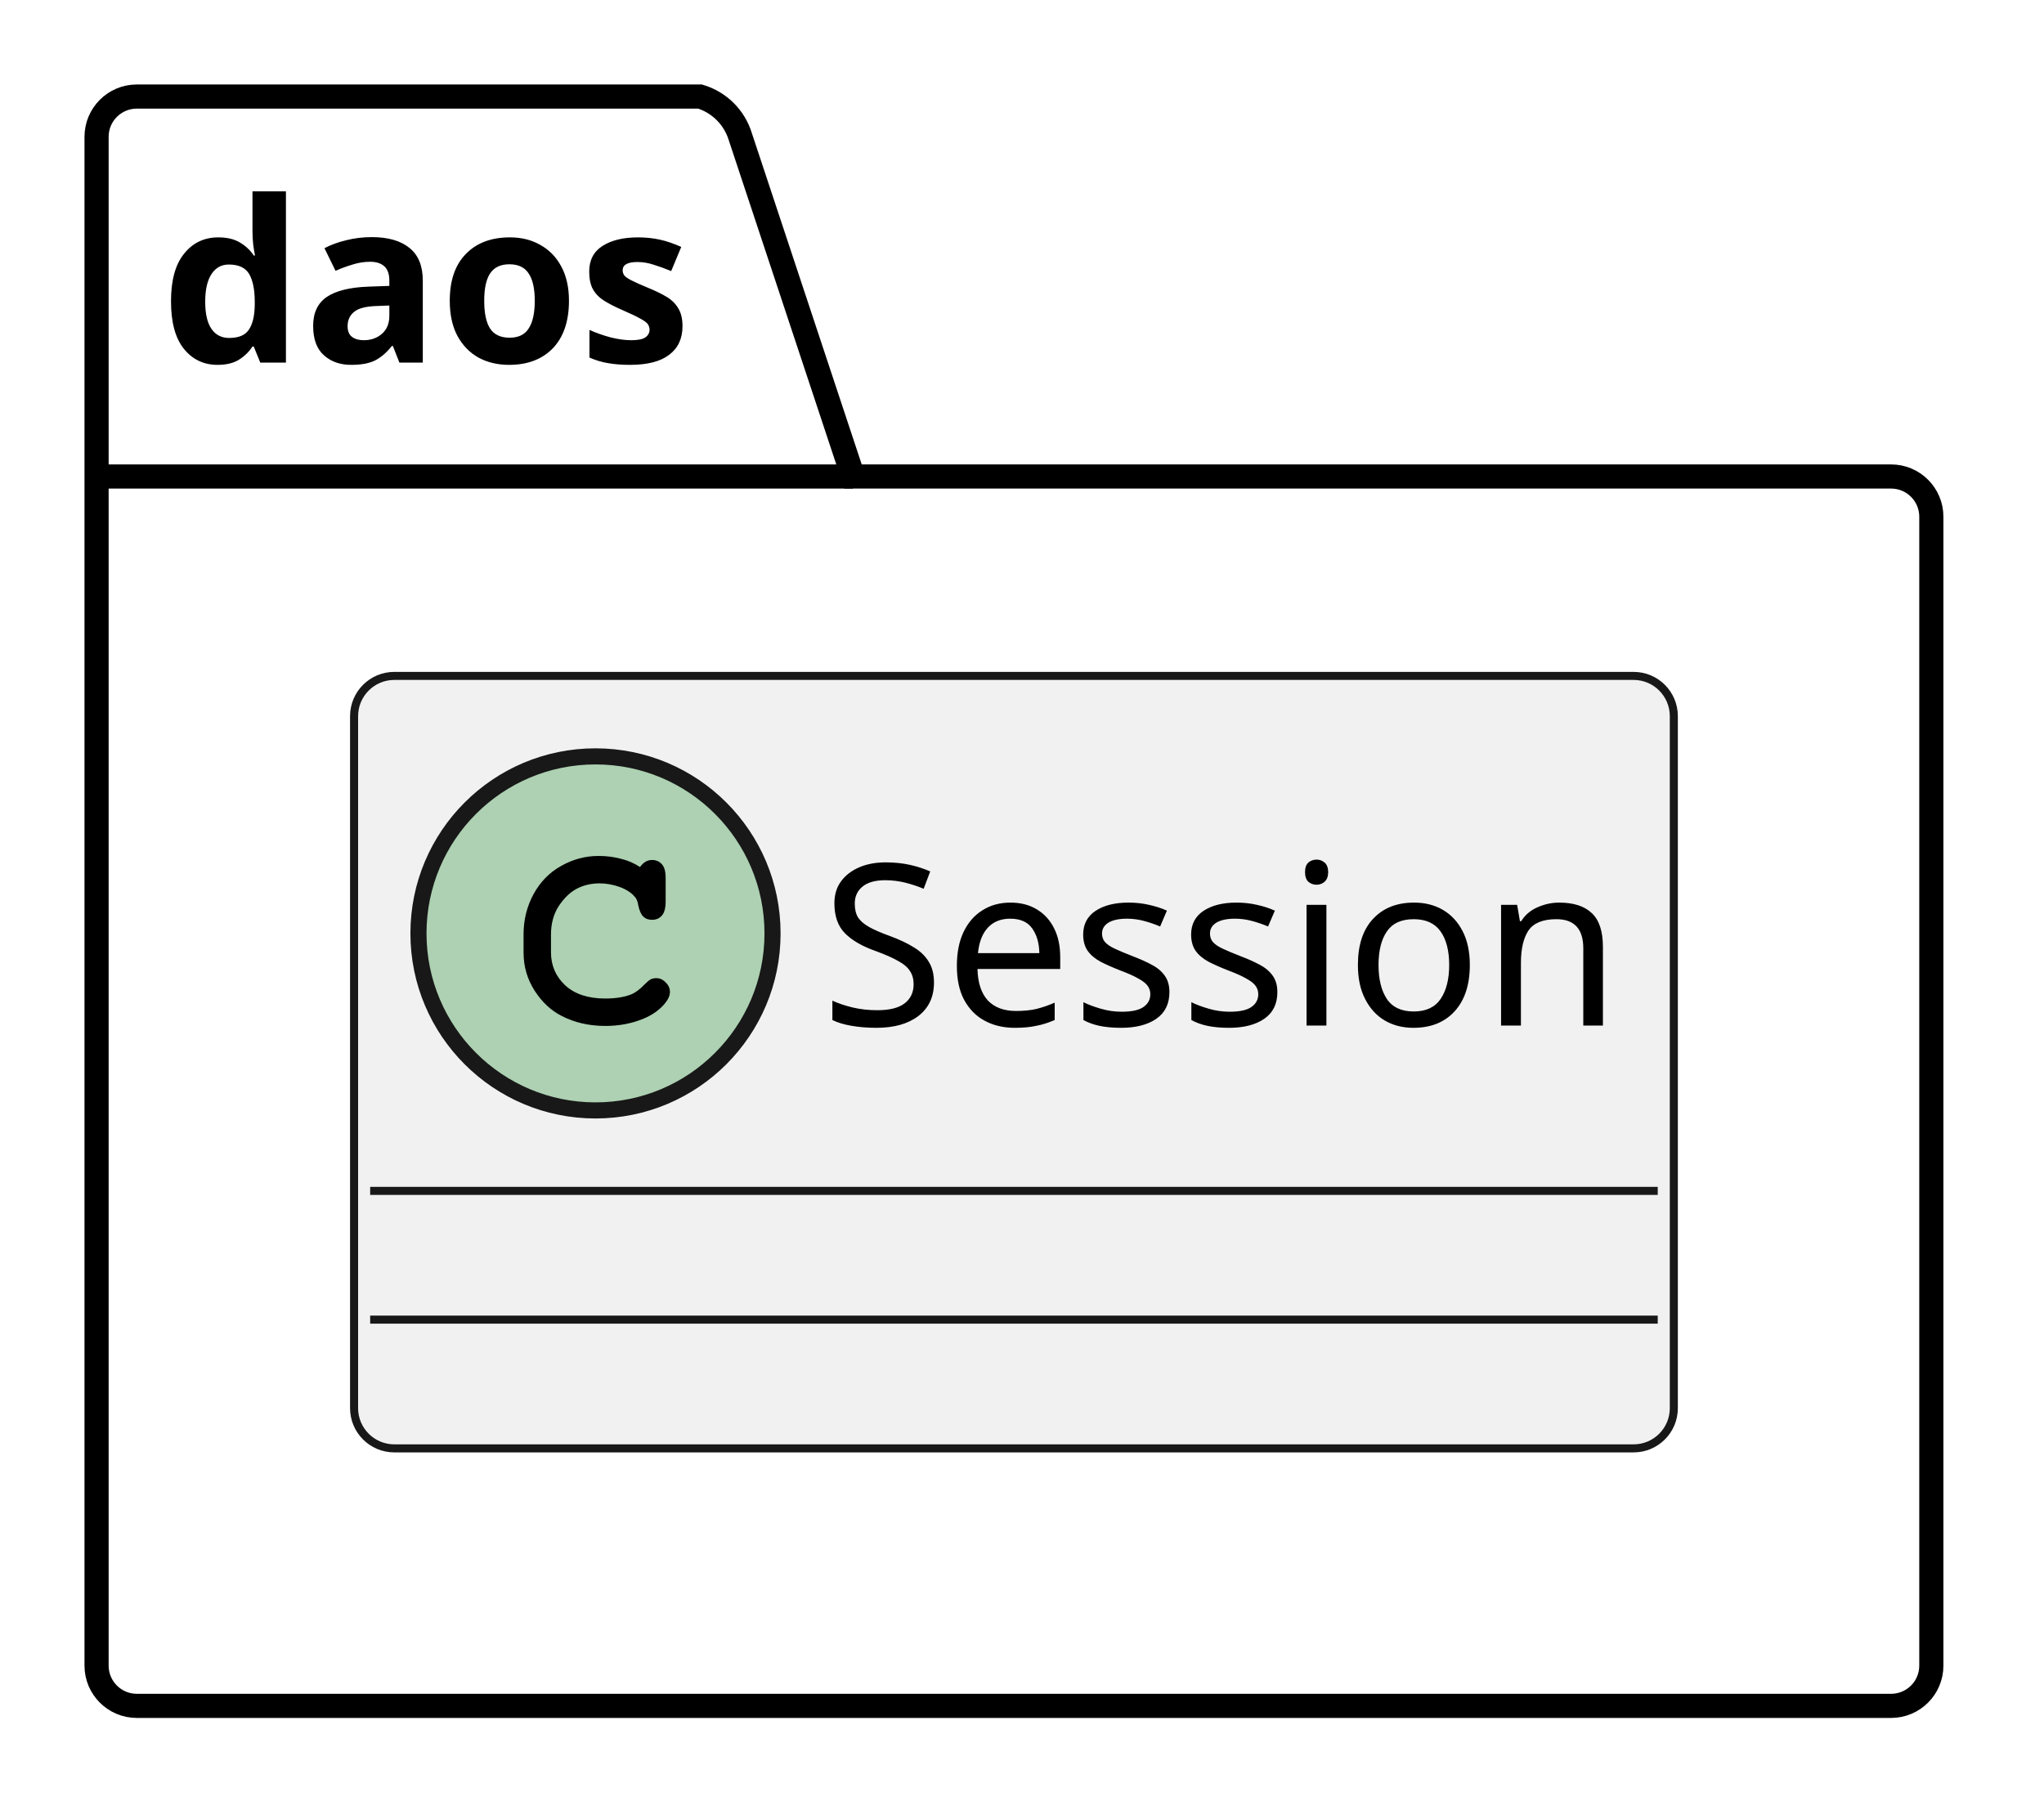
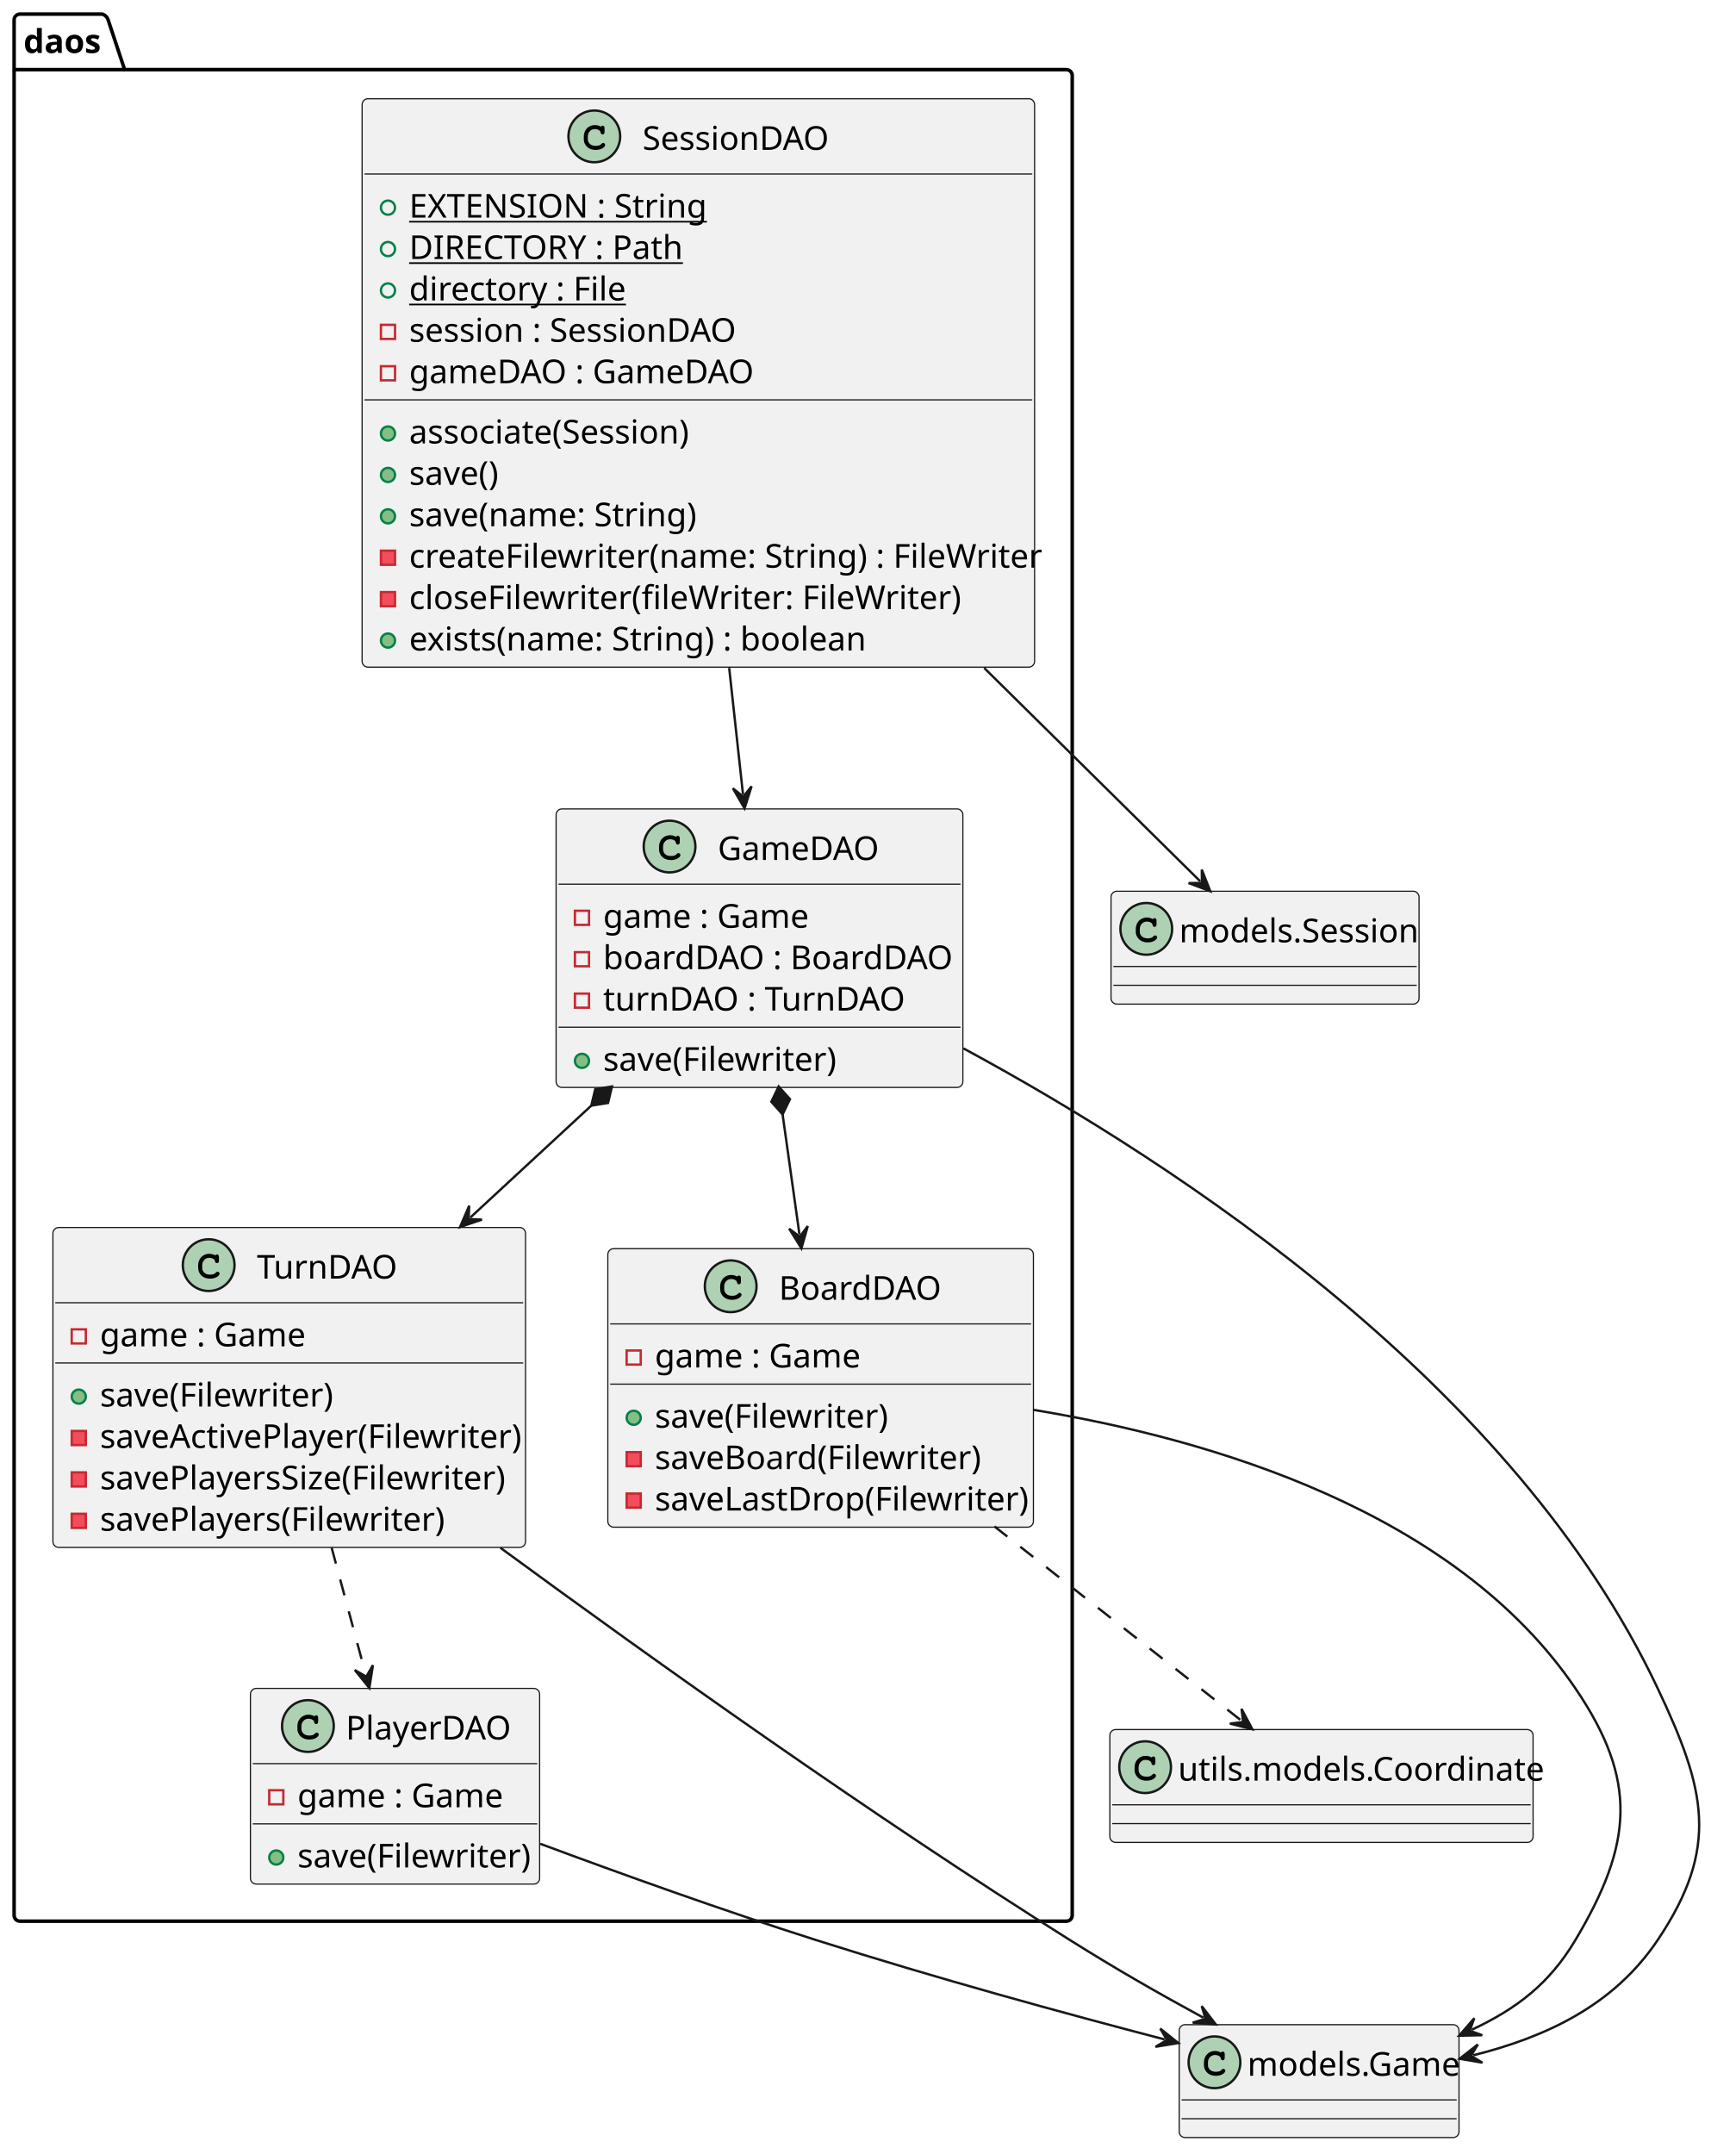
- <svg xmlns="http://www.w3.org/2000/svg" contentStyleType="text/css" height="113px" preserveAspectRatio="none" style="width:127px;height:113px;background:#FFFFFF;" version="1.1" viewBox="0 0 127 113" width="127px" zoomAndPan="magnify">
+ <svg xmlns="http://www.w3.org/2000/svg" contentStyleType="text/css" height="916px" preserveAspectRatio="none" style="width:738px;height:916px;background:#FFFFFF;" version="1.1" viewBox="0 0 738 916" width="738px" zoomAndPan="magnify">
  <defs />
  <g>
    <g id="cluster_daos">
-       <path d="M8.5,6 L43.5,6 A3.75,3.75 0 0 1 46,8.5 L53,29.609 L117.5,29.609 A2.5,2.5 0 0 1 120,32.109 L120,103.5 A2.5,2.5 0 0 1 117.5,106 L8.5,106 A2.5,2.5 0 0 1 6,103.5 L6,8.5 A2.5,2.5 0 0 1 8.5,6 " fill="none" style="stroke:#000000;stroke-width:1.5;" />
+       <path d="M8.5,6 L43.5,6 A3.75,3.75 0 0 1 46,8.5 L53,29.609 L453.5,29.609 A2.5,2.5 0 0 1 456,32.109 L456,814.5 A2.5,2.5 0 0 1 453.5,817 L8.5,817 A2.5,2.5 0 0 1 6,814.5 L6,8.5 A2.5,2.5 0 0 1 8.5,6 " fill="none" style="stroke:#000000;stroke-width:1.5;" />
      <line style="stroke:#000000;stroke-width:1.5;" x1="6" x2="53" y1="29.609" y2="29.609" />
      <text fill="#000000" font-family="sans-serif" font-size="14" font-weight="bold" lengthAdjust="spacing" textLength="34" x="10" y="22.533">daos</text>
    </g>
+     <g id="elem_SessionDAO">
+       <rect codeLine="6" fill="#F1F1F1" height="241.703" id="SessionDAO" rx="2.5" ry="2.5" style="stroke:#181818;stroke-width:0.5;" width="286" x="154" y="42" />
+       <ellipse cx="252.75" cy="58" fill="#ADD1B2" rx="11" ry="11" style="stroke:#181818;stroke-width:1.0;" />
+       <path d="M255.516,53.875 Q255.672,53.656 255.859,53.547 Q256.047,53.438 256.266,53.438 Q256.641,53.438 256.875,53.703 Q257.109,53.953 257.109,54.562 L257.109,56.016 Q257.109,56.625 256.875,56.891 Q256.641,57.156 256.266,57.156 Q255.922,57.156 255.719,56.953 Q255.516,56.766 255.406,56.25 Q255.359,55.891 255.172,55.703 Q254.844,55.328 254.234,55.109 Q253.625,54.891 253,54.891 Q252.234,54.891 251.594,55.219 Q250.969,55.547 250.469,56.297 Q249.984,57.047 249.984,58.078 L249.984,59.172 Q249.984,60.406 250.875,61.234 Q251.766,62.047 253.359,62.047 Q254.297,62.047 254.953,61.797 Q255.344,61.641 255.766,61.203 Q256.031,60.938 256.172,60.859 Q256.328,60.781 256.531,60.781 Q256.859,60.781 257.109,61.047 Q257.375,61.297 257.375,61.641 Q257.375,61.984 257.031,62.391 Q256.531,62.969 255.734,63.297 Q254.656,63.75 253.359,63.75 Q251.844,63.75 250.641,63.125 Q249.656,62.625 248.969,61.562 Q248.281,60.484 248.281,59.203 L248.281,58.047 Q248.281,56.719 248.891,55.578 Q249.516,54.422 250.609,53.812 Q251.703,53.188 252.938,53.188 Q253.672,53.188 254.312,53.359 Q254.969,53.516 255.516,53.875 Z " fill="#000000" />
+       <text fill="#000000" font-family="sans-serif" font-size="14" lengthAdjust="spacing" textLength="80" x="273.25" y="63.728">SessionDAO</text>
+       <line style="stroke:#181818;stroke-width:0.5;" x1="155" x2="439" y1="74" y2="74" />
+       <ellipse cx="165" cy="88.305" fill="none" rx="3" ry="3" style="stroke:#038048;stroke-width:1.0;" />
+       <text fill="#000000" font-family="sans-serif" font-size="14" lengthAdjust="spacing" text-decoration="underline" textLength="125" x="174" y="92.533">EXTENSION : String</text>
+       <ellipse cx="165" cy="105.914" fill="none" rx="3" ry="3" style="stroke:#038048;stroke-width:1.0;" />
+       <text fill="#000000" font-family="sans-serif" font-size="14" lengthAdjust="spacing" text-decoration="underline" textLength="122" x="174" y="110.143">DIRECTORY : Path</text>
+       <ellipse cx="165" cy="123.523" fill="none" rx="3" ry="3" style="stroke:#038048;stroke-width:1.0;" />
+       <text fill="#000000" font-family="sans-serif" font-size="14" lengthAdjust="spacing" text-decoration="underline" textLength="90" x="174" y="127.752">directory : File</text>
+       <rect fill="none" height="6" style="stroke:#C82930;stroke-width:1.0;" width="6" x="162" y="138.133" />
+       <text fill="#000000" font-family="sans-serif" font-size="14" lengthAdjust="spacing" textLength="140" x="174" y="145.361">session : SessionDAO</text>
+       <rect fill="none" height="6" style="stroke:#C82930;stroke-width:1.0;" width="6" x="162" y="155.742" />
+       <text fill="#000000" font-family="sans-serif" font-size="14" lengthAdjust="spacing" textLength="145" x="174" y="162.971">gameDAO : GameDAO</text>
+       <line style="stroke:#181818;stroke-width:0.5;" x1="155" x2="439" y1="170.047" y2="170.047" />
+       <ellipse cx="165" cy="184.352" fill="#84BE84" rx="3" ry="3" style="stroke:#038048;stroke-width:1.0;" />
+       <text fill="#000000" font-family="sans-serif" font-size="14" lengthAdjust="spacing" textLength="120" x="174" y="188.58">associate(Session)</text>
+       <ellipse cx="165" cy="201.961" fill="#84BE84" rx="3" ry="3" style="stroke:#038048;stroke-width:1.0;" />
+       <text fill="#000000" font-family="sans-serif" font-size="14" lengthAdjust="spacing" textLength="40" x="174" y="206.19">save()</text>
+       <ellipse cx="165" cy="219.57" fill="#84BE84" rx="3" ry="3" style="stroke:#038048;stroke-width:1.0;" />
+       <text fill="#000000" font-family="sans-serif" font-size="14" lengthAdjust="spacing" textLength="120" x="174" y="223.799">save(name: String)</text>
+       <rect fill="#F24D5C" height="6" style="stroke:#C82930;stroke-width:1.0;" width="6" x="162" y="234.18" />
+       <text fill="#000000" font-family="sans-serif" font-size="14" lengthAdjust="spacing" textLength="260" x="174" y="241.408">createFilewriter(name: String) : FileWriter</text>
+       <rect fill="#F24D5C" height="6" style="stroke:#C82930;stroke-width:1.0;" width="6" x="162" y="251.789" />
+       <text fill="#000000" font-family="sans-serif" font-size="14" lengthAdjust="spacing" textLength="225" x="174" y="259.018">closeFilewriter(fileWriter: FileWriter)</text>
+       <ellipse cx="165" cy="272.398" fill="#84BE84" rx="3" ry="3" style="stroke:#038048;stroke-width:1.0;" />
+       <text fill="#000000" font-family="sans-serif" font-size="14" lengthAdjust="spacing" textLength="188" x="174" y="276.627">exists(name: String) : boolean</text>
+     </g>
+     <g id="elem_GameDAO">
+       <rect codeLine="22" fill="#F1F1F1" height="118.438" id="GameDAO" rx="2.5" ry="2.5" style="stroke:#181818;stroke-width:0.5;" width="173" x="236.5" y="344" />
+       <ellipse cx="284.75" cy="360" fill="#ADD1B2" rx="11" ry="11" style="stroke:#181818;stroke-width:1.0;" />
+       <path d="M287.516,355.875 Q287.672,355.656 287.859,355.547 Q288.047,355.438 288.266,355.438 Q288.641,355.438 288.875,355.703 Q289.109,355.953 289.109,356.562 L289.109,358.016 Q289.109,358.625 288.875,358.891 Q288.641,359.156 288.266,359.156 Q287.922,359.156 287.719,358.953 Q287.516,358.766 287.406,358.25 Q287.359,357.891 287.172,357.703 Q286.844,357.328 286.234,357.109 Q285.625,356.891 285,356.891 Q284.234,356.891 283.594,357.219 Q282.969,357.547 282.469,358.297 Q281.984,359.047 281.984,360.078 L281.984,361.172 Q281.984,362.406 282.875,363.234 Q283.766,364.047 285.359,364.047 Q286.297,364.047 286.953,363.797 Q287.344,363.641 287.766,363.203 Q288.031,362.938 288.172,362.859 Q288.328,362.781 288.531,362.781 Q288.859,362.781 289.109,363.047 Q289.375,363.297 289.375,363.641 Q289.375,363.984 289.031,364.391 Q288.531,364.969 287.734,365.297 Q286.656,365.75 285.359,365.75 Q283.844,365.75 282.641,365.125 Q281.656,364.625 280.969,363.562 Q280.281,362.484 280.281,361.203 L280.281,360.047 Q280.281,358.719 280.891,357.578 Q281.516,356.422 282.609,355.812 Q283.703,355.188 284.938,355.188 Q285.672,355.188 286.312,355.359 Q286.969,355.516 287.516,355.875 Z " fill="#000000" />
+       <text fill="#000000" font-family="sans-serif" font-size="14" lengthAdjust="spacing" textLength="68" x="305.25" y="365.728">GameDAO</text>
+       <line style="stroke:#181818;stroke-width:0.5;" x1="237.5" x2="408.5" y1="376" y2="376" />
+       <rect fill="none" height="6" style="stroke:#C82930;stroke-width:1.0;" width="6" x="244.5" y="387.305" />
+       <text fill="#000000" font-family="sans-serif" font-size="14" lengthAdjust="spacing" textLength="85" x="256.5" y="394.533">game : Game</text>
+       <rect fill="none" height="6" style="stroke:#C82930;stroke-width:1.0;" width="6" x="244.5" y="404.914" />
+       <text fill="#000000" font-family="sans-serif" font-size="14" lengthAdjust="spacing" textLength="147" x="256.5" y="412.143">boardDAO : BoardDAO</text>
+       <rect fill="none" height="6" style="stroke:#C82930;stroke-width:1.0;" width="6" x="244.5" y="422.523" />
+       <text fill="#000000" font-family="sans-serif" font-size="14" lengthAdjust="spacing" textLength="127" x="256.5" y="429.752">turnDAO : TurnDAO</text>
+       <line style="stroke:#181818;stroke-width:0.5;" x1="237.5" x2="408.5" y1="436.828" y2="436.828" />
+       <ellipse cx="247.5" cy="451.133" fill="#84BE84" rx="3" ry="3" style="stroke:#038048;stroke-width:1.0;" />
+       <text fill="#000000" font-family="sans-serif" font-size="14" lengthAdjust="spacing" textLength="97" x="256.5" y="455.361">save(Filewriter)</text>
+     </g>
+     <g id="elem_BoardDAO">
+       <rect codeLine="31" fill="#F1F1F1" height="118.438" id="BoardDAO" rx="2.5" ry="2.5" style="stroke:#181818;stroke-width:0.5;" width="181" x="258.5" y="531" />
+       <ellipse cx="310.75" cy="547" fill="#ADD1B2" rx="11" ry="11" style="stroke:#181818;stroke-width:1.0;" />
+       <path d="M313.516,542.875 Q313.672,542.656 313.859,542.547 Q314.047,542.438 314.266,542.438 Q314.641,542.438 314.875,542.703 Q315.109,542.953 315.109,543.562 L315.109,545.016 Q315.109,545.625 314.875,545.891 Q314.641,546.156 314.266,546.156 Q313.922,546.156 313.719,545.953 Q313.516,545.766 313.406,545.25 Q313.359,544.891 313.172,544.703 Q312.844,544.328 312.234,544.109 Q311.625,543.891 311,543.891 Q310.234,543.891 309.594,544.219 Q308.969,544.547 308.469,545.297 Q307.984,546.047 307.984,547.078 L307.984,548.172 Q307.984,549.406 308.875,550.234 Q309.766,551.047 311.359,551.047 Q312.297,551.047 312.953,550.797 Q313.344,550.641 313.766,550.203 Q314.031,549.938 314.172,549.859 Q314.328,549.781 314.531,549.781 Q314.859,549.781 315.109,550.047 Q315.375,550.297 315.375,550.641 Q315.375,550.984 315.031,551.391 Q314.531,551.969 313.734,552.297 Q312.656,552.75 311.359,552.75 Q309.844,552.75 308.641,552.125 Q307.656,551.625 306.969,550.562 Q306.281,549.484 306.281,548.203 L306.281,547.047 Q306.281,545.719 306.891,544.578 Q307.516,543.422 308.609,542.812 Q309.703,542.188 310.938,542.188 Q311.672,542.188 312.312,542.359 Q312.969,542.516 313.516,542.875 Z " fill="#000000" />
+       <text fill="#000000" font-family="sans-serif" font-size="14" lengthAdjust="spacing" textLength="68" x="331.25" y="552.729">BoardDAO</text>
+       <line style="stroke:#181818;stroke-width:0.5;" x1="259.5" x2="438.5" y1="563" y2="563" />
+       <rect fill="none" height="6" style="stroke:#C82930;stroke-width:1.0;" width="6" x="266.5" y="574.305" />
+       <text fill="#000000" font-family="sans-serif" font-size="14" lengthAdjust="spacing" textLength="85" x="278.5" y="581.533">game : Game</text>
+       <line style="stroke:#181818;stroke-width:0.5;" x1="259.5" x2="438.5" y1="588.609" y2="588.609" />
+       <ellipse cx="269.5" cy="602.914" fill="#84BE84" rx="3" ry="3" style="stroke:#038048;stroke-width:1.0;" />
+       <text fill="#000000" font-family="sans-serif" font-size="14" lengthAdjust="spacing" textLength="97" x="278.5" y="607.143">save(Filewriter)</text>
+       <rect fill="#F24D5C" height="6" style="stroke:#C82930;stroke-width:1.0;" width="6" x="266.5" y="617.523" />
+       <text fill="#000000" font-family="sans-serif" font-size="14" lengthAdjust="spacing" textLength="135" x="278.5" y="624.752">saveBoard(Filewriter)</text>
+       <rect fill="#F24D5C" height="6" style="stroke:#C82930;stroke-width:1.0;" width="6" x="266.5" y="635.133" />
+       <text fill="#000000" font-family="sans-serif" font-size="14" lengthAdjust="spacing" textLength="155" x="278.5" y="642.361">saveLastDrop(Filewriter)</text>
+     </g>
+     <g id="elem_TurnDAO">
+       <rect codeLine="40" fill="#F1F1F1" height="136.047" id="TurnDAO" rx="2.5" ry="2.5" style="stroke:#181818;stroke-width:0.5;" width="201" x="22.5" y="522" />
+       <ellipse cx="88.75" cy="538" fill="#ADD1B2" rx="11" ry="11" style="stroke:#181818;stroke-width:1.0;" />
+       <path d="M91.516,533.875 Q91.672,533.656 91.859,533.547 Q92.047,533.438 92.266,533.438 Q92.641,533.438 92.875,533.703 Q93.109,533.953 93.109,534.562 L93.109,536.016 Q93.109,536.625 92.875,536.891 Q92.641,537.156 92.266,537.156 Q91.922,537.156 91.719,536.953 Q91.516,536.766 91.406,536.25 Q91.359,535.891 91.172,535.703 Q90.844,535.328 90.234,535.109 Q89.625,534.891 89,534.891 Q88.234,534.891 87.594,535.219 Q86.969,535.547 86.469,536.297 Q85.984,537.047 85.984,538.078 L85.984,539.172 Q85.984,540.406 86.875,541.234 Q87.766,542.047 89.359,542.047 Q90.297,542.047 90.953,541.797 Q91.344,541.641 91.766,541.203 Q92.031,540.938 92.172,540.859 Q92.328,540.781 92.531,540.781 Q92.859,540.781 93.109,541.047 Q93.375,541.297 93.375,541.641 Q93.375,541.984 93.031,542.391 Q92.531,542.969 91.734,543.297 Q90.656,543.75 89.359,543.75 Q87.844,543.75 86.641,543.125 Q85.656,542.625 84.969,541.562 Q84.281,540.484 84.281,539.203 L84.281,538.047 Q84.281,536.719 84.891,535.578 Q85.516,534.422 86.609,533.812 Q87.703,533.188 88.938,533.188 Q89.672,533.188 90.312,533.359 Q90.969,533.516 91.516,533.875 Z " fill="#000000" />
+       <text fill="#000000" font-family="sans-serif" font-size="14" lengthAdjust="spacing" textLength="60" x="109.25" y="543.729">TurnDAO</text>
+       <line style="stroke:#181818;stroke-width:0.5;" x1="23.5" x2="222.5" y1="554" y2="554" />
+       <rect fill="none" height="6" style="stroke:#C82930;stroke-width:1.0;" width="6" x="30.5" y="565.305" />
+       <text fill="#000000" font-family="sans-serif" font-size="14" lengthAdjust="spacing" textLength="85" x="42.5" y="572.533">game : Game</text>
+       <line style="stroke:#181818;stroke-width:0.5;" x1="23.5" x2="222.5" y1="579.609" y2="579.609" />
+       <ellipse cx="33.5" cy="593.914" fill="#84BE84" rx="3" ry="3" style="stroke:#038048;stroke-width:1.0;" />
+       <text fill="#000000" font-family="sans-serif" font-size="14" lengthAdjust="spacing" textLength="97" x="42.5" y="598.143">save(Filewriter)</text>
+       <rect fill="#F24D5C" height="6" style="stroke:#C82930;stroke-width:1.0;" width="6" x="30.5" y="608.523" />
+       <text fill="#000000" font-family="sans-serif" font-size="14" lengthAdjust="spacing" textLength="175" x="42.5" y="615.752">saveActivePlayer(Filewriter)</text>
+       <rect fill="#F24D5C" height="6" style="stroke:#C82930;stroke-width:1.0;" width="6" x="30.5" y="626.133" />
+       <text fill="#000000" font-family="sans-serif" font-size="14" lengthAdjust="spacing" textLength="170" x="42.5" y="633.361">savePlayersSize(Filewriter)</text>
+       <rect fill="#F24D5C" height="6" style="stroke:#C82930;stroke-width:1.0;" width="6" x="30.5" y="643.742" />
+       <text fill="#000000" font-family="sans-serif" font-size="14" lengthAdjust="spacing" textLength="144" x="42.5" y="650.971">savePlayers(Filewriter)</text>
+     </g>
+     <g id="elem_PlayerDAO">
+       <rect codeLine="49" fill="#F1F1F1" height="83.219" id="PlayerDAO" rx="2.5" ry="2.5" style="stroke:#181818;stroke-width:0.5;" width="123" x="106.5" y="718" />
+       <ellipse cx="130.95" cy="734" fill="#ADD1B2" rx="11" ry="11" style="stroke:#181818;stroke-width:1.0;" />
+       <path d="M133.716,729.875 Q133.872,729.656 134.059,729.547 Q134.247,729.438 134.466,729.438 Q134.841,729.438 135.075,729.703 Q135.309,729.953 135.309,730.562 L135.309,732.016 Q135.309,732.625 135.075,732.891 Q134.841,733.156 134.466,733.156 Q134.122,733.156 133.919,732.953 Q133.716,732.766 133.606,732.25 Q133.559,731.891 133.372,731.703 Q133.044,731.328 132.434,731.109 Q131.825,730.891 131.2,730.891 Q130.434,730.891 129.794,731.219 Q129.169,731.547 128.669,732.297 Q128.184,733.047 128.184,734.078 L128.184,735.172 Q128.184,736.406 129.075,737.234 Q129.966,738.047 131.559,738.047 Q132.497,738.047 133.153,737.797 Q133.544,737.641 133.966,737.203 Q134.231,736.938 134.372,736.859 Q134.528,736.781 134.731,736.781 Q135.059,736.781 135.309,737.047 Q135.575,737.297 135.575,737.641 Q135.575,737.984 135.231,738.391 Q134.731,738.969 133.934,739.297 Q132.856,739.75 131.559,739.75 Q130.044,739.75 128.841,739.125 Q127.856,738.625 127.169,737.562 Q126.481,736.484 126.481,735.203 L126.481,734.047 Q126.481,732.719 127.091,731.578 Q127.716,730.422 128.809,729.812 Q129.903,729.188 131.137,729.188 Q131.872,729.188 132.512,729.359 Q133.169,729.516 133.716,729.875 Z " fill="#000000" />
+       <text fill="#000000" font-family="sans-serif" font-size="14" lengthAdjust="spacing" textLength="70" x="147.05" y="739.729">PlayerDAO</text>
+       <line style="stroke:#181818;stroke-width:0.5;" x1="107.5" x2="228.5" y1="750" y2="750" />
+       <rect fill="none" height="6" style="stroke:#C82930;stroke-width:1.0;" width="6" x="114.5" y="761.305" />
+       <text fill="#000000" font-family="sans-serif" font-size="14" lengthAdjust="spacing" textLength="85" x="126.5" y="768.533">game : Game</text>
+       <line style="stroke:#181818;stroke-width:0.5;" x1="107.5" x2="228.5" y1="775.609" y2="775.609" />
+       <ellipse cx="117.5" cy="789.914" fill="#84BE84" rx="3" ry="3" style="stroke:#038048;stroke-width:1.0;" />
+       <text fill="#000000" font-family="sans-serif" font-size="14" lengthAdjust="spacing" textLength="97" x="126.5" y="794.143">save(Filewriter)</text>
+     </g>
    <g id="elem_Session">
-       <rect codeLine="2" fill="#F1F1F1" height="48" id="Session" rx="2.5" ry="2.5" style="stroke:#181818;stroke-width:0.5;" width="82" x="22" y="42" />
-       <ellipse cx="37" cy="58" fill="#ADD1B2" rx="11" ry="11" style="stroke:#181818;stroke-width:1.0;" />
-       <path d="M39.766,53.875 Q39.922,53.656 40.109,53.547 Q40.297,53.438 40.516,53.438 Q40.891,53.438 41.125,53.703 Q41.359,53.953 41.359,54.562 L41.359,56.016 Q41.359,56.625 41.125,56.891 Q40.891,57.156 40.516,57.156 Q40.172,57.156 39.969,56.953 Q39.766,56.766 39.656,56.25 Q39.609,55.891 39.422,55.703 Q39.094,55.328 38.484,55.109 Q37.875,54.891 37.25,54.891 Q36.484,54.891 35.844,55.219 Q35.219,55.547 34.719,56.297 Q34.234,57.047 34.234,58.078 L34.234,59.172 Q34.234,60.406 35.125,61.234 Q36.016,62.047 37.609,62.047 Q38.547,62.047 39.203,61.797 Q39.594,61.641 40.016,61.203 Q40.281,60.938 40.422,60.859 Q40.578,60.781 40.781,60.781 Q41.109,60.781 41.359,61.047 Q41.625,61.297 41.625,61.641 Q41.625,61.984 41.281,62.391 Q40.781,62.969 39.984,63.297 Q38.906,63.75 37.609,63.75 Q36.094,63.75 34.891,63.125 Q33.906,62.625 33.219,61.562 Q32.531,60.484 32.531,59.203 L32.531,58.047 Q32.531,56.719 33.141,55.578 Q33.766,54.422 34.859,53.812 Q35.953,53.188 37.188,53.188 Q37.922,53.188 38.562,53.359 Q39.219,53.516 39.766,53.875 Z " fill="#000000" />
-       <text fill="#000000" font-family="sans-serif" font-size="14" lengthAdjust="spacing" textLength="50" x="51" y="63.728">Session</text>
-       <line style="stroke:#181818;stroke-width:0.5;" x1="23" x2="103" y1="74" y2="74" />
-       <line style="stroke:#181818;stroke-width:0.5;" x1="23" x2="103" y1="82" y2="82" />
+       <rect codeLine="2" fill="#F1F1F1" height="48" id="Session" rx="2.5" ry="2.5" style="stroke:#181818;stroke-width:0.5;" width="131" x="472.5" y="379" />
+       <ellipse cx="487.5" cy="395" fill="#ADD1B2" rx="11" ry="11" style="stroke:#181818;stroke-width:1.0;" />
+       <path d="M490.266,390.875 Q490.422,390.656 490.609,390.547 Q490.797,390.438 491.016,390.438 Q491.391,390.438 491.625,390.703 Q491.859,390.953 491.859,391.562 L491.859,393.016 Q491.859,393.625 491.625,393.891 Q491.391,394.156 491.016,394.156 Q490.672,394.156 490.469,393.953 Q490.266,393.766 490.156,393.25 Q490.109,392.891 489.922,392.703 Q489.594,392.328 488.984,392.109 Q488.375,391.891 487.75,391.891 Q486.984,391.891 486.344,392.219 Q485.719,392.547 485.219,393.297 Q484.734,394.047 484.734,395.078 L484.734,396.172 Q484.734,397.406 485.625,398.234 Q486.516,399.047 488.109,399.047 Q489.047,399.047 489.703,398.797 Q490.094,398.641 490.516,398.203 Q490.781,397.938 490.922,397.859 Q491.078,397.781 491.281,397.781 Q491.609,397.781 491.859,398.047 Q492.125,398.297 492.125,398.641 Q492.125,398.984 491.781,399.391 Q491.281,399.969 490.484,400.297 Q489.406,400.75 488.109,400.75 Q486.594,400.75 485.391,400.125 Q484.406,399.625 483.719,398.562 Q483.031,397.484 483.031,396.203 L483.031,395.047 Q483.031,393.719 483.641,392.578 Q484.266,391.422 485.359,390.812 Q486.453,390.188 487.688,390.188 Q488.422,390.188 489.062,390.359 Q489.719,390.516 490.266,390.875 Z " fill="#000000" />
+       <text fill="#000000" font-family="sans-serif" font-size="14" lengthAdjust="spacing" textLength="99" x="501.5" y="400.728">models.Session</text>
+       <line style="stroke:#181818;stroke-width:0.5;" x1="473.5" x2="602.5" y1="411" y2="411" />
+       <line style="stroke:#181818;stroke-width:0.5;" x1="473.5" x2="602.5" y1="419" y2="419" />
+     </g>
+     <g id="elem_Game">
+       <rect codeLine="3" fill="#F1F1F1" height="48" id="Game" rx="2.5" ry="2.5" style="stroke:#181818;stroke-width:0.5;" width="119" x="501.5" y="861" />
+       <ellipse cx="516.5" cy="877" fill="#ADD1B2" rx="11" ry="11" style="stroke:#181818;stroke-width:1.0;" />
+       <path d="M519.266,872.875 Q519.422,872.656 519.609,872.547 Q519.797,872.438 520.016,872.438 Q520.391,872.438 520.625,872.703 Q520.859,872.953 520.859,873.562 L520.859,875.016 Q520.859,875.625 520.625,875.891 Q520.391,876.156 520.016,876.156 Q519.672,876.156 519.469,875.953 Q519.266,875.766 519.156,875.25 Q519.109,874.891 518.922,874.703 Q518.594,874.328 517.984,874.109 Q517.375,873.891 516.75,873.891 Q515.984,873.891 515.344,874.219 Q514.719,874.547 514.219,875.297 Q513.734,876.047 513.734,877.078 L513.734,878.172 Q513.734,879.406 514.625,880.234 Q515.516,881.047 517.109,881.047 Q518.047,881.047 518.703,880.797 Q519.094,880.641 519.516,880.203 Q519.781,879.938 519.922,879.859 Q520.078,879.781 520.281,879.781 Q520.609,879.781 520.859,880.047 Q521.125,880.297 521.125,880.641 Q521.125,880.984 520.781,881.391 Q520.281,881.969 519.484,882.297 Q518.406,882.75 517.109,882.75 Q515.594,882.75 514.391,882.125 Q513.406,881.625 512.719,880.562 Q512.031,879.484 512.031,878.203 L512.031,877.047 Q512.031,875.719 512.641,874.578 Q513.266,873.422 514.359,872.812 Q515.453,872.188 516.688,872.188 Q517.422,872.188 518.062,872.359 Q518.719,872.516 519.266,872.875 Z " fill="#000000" />
+       <text fill="#000000" font-family="sans-serif" font-size="14" lengthAdjust="spacing" textLength="87" x="530.5" y="882.729">models.Game</text>
+       <line style="stroke:#181818;stroke-width:0.5;" x1="502.5" x2="619.5" y1="893" y2="893" />
+       <line style="stroke:#181818;stroke-width:0.5;" x1="502.5" x2="619.5" y1="901" y2="901" />
+     </g>
+     <g id="elem_Coordinate">
+       <rect codeLine="4" fill="#F1F1F1" height="48" id="Coordinate" rx="2.5" ry="2.5" style="stroke:#181818;stroke-width:0.5;" width="180" x="472" y="735.5" />
+       <ellipse cx="487" cy="751.5" fill="#ADD1B2" rx="11" ry="11" style="stroke:#181818;stroke-width:1.0;" />
+       <path d="M489.766,747.375 Q489.922,747.156 490.109,747.047 Q490.297,746.938 490.516,746.938 Q490.891,746.938 491.125,747.203 Q491.359,747.453 491.359,748.062 L491.359,749.516 Q491.359,750.125 491.125,750.391 Q490.891,750.656 490.516,750.656 Q490.172,750.656 489.969,750.453 Q489.766,750.266 489.656,749.75 Q489.609,749.391 489.422,749.203 Q489.094,748.828 488.484,748.609 Q487.875,748.391 487.25,748.391 Q486.484,748.391 485.844,748.719 Q485.219,749.047 484.719,749.797 Q484.234,750.547 484.234,751.578 L484.234,752.672 Q484.234,753.906 485.125,754.734 Q486.016,755.547 487.609,755.547 Q488.547,755.547 489.203,755.297 Q489.594,755.141 490.016,754.703 Q490.281,754.438 490.422,754.359 Q490.578,754.281 490.781,754.281 Q491.109,754.281 491.359,754.547 Q491.625,754.797 491.625,755.141 Q491.625,755.484 491.281,755.891 Q490.781,756.469 489.984,756.797 Q488.906,757.25 487.609,757.25 Q486.094,757.25 484.891,756.625 Q483.906,756.125 483.219,755.062 Q482.531,753.984 482.531,752.703 L482.531,751.547 Q482.531,750.219 483.141,749.078 Q483.766,747.922 484.859,747.312 Q485.953,746.688 487.188,746.688 Q487.922,746.688 488.562,746.859 Q489.219,747.016 489.766,747.375 Z " fill="#000000" />
+       <text fill="#000000" font-family="sans-serif" font-size="14" lengthAdjust="spacing" textLength="148" x="501" y="757.229">utils.models.Coordinate</text>
+       <line style="stroke:#181818;stroke-width:0.5;" x1="473" x2="651" y1="767.5" y2="767.5" />
+       <line style="stroke:#181818;stroke-width:0.5;" x1="473" x2="651" y1="775.5" y2="775.5" />
+     </g>
+     <g id="link_SessionDAO_Session">
+       <path codeLine="55" d="M418.56,284.05 C455.29,320.32 487.62,352.255 510.44,374.785 " fill="none" id="SessionDAO-to-Session" style="stroke:#181818;stroke-width:1.0;" />
+       <polygon fill="#181818" points="514.71,379,511.116,369.83,511.152,375.487,505.495,375.523,514.71,379" style="stroke:#181818;stroke-width:1.0;" />
+     </g>
+     <g id="link_SessionDAO_GameDAO">
+       <path codeLine="56" d="M310.11,284.05 C312.39,304.84 313.997,319.626 315.987,337.796 " fill="none" id="SessionDAO-to-GameDAO" style="stroke:#181818;stroke-width:1.0;" />
+       <polygon fill="#181818" points="316.64,343.76,319.636,334.378,316.096,338.79,311.684,335.249,316.64,343.76" style="stroke:#181818;stroke-width:1.0;" />
+     </g>
+     <g id="link_GameDAO_Game">
+       <path codeLine="57" d="M409.71,445.82 C502.43,495.94 644.3,589.54 705,718 C725.32,761 731.5,785.51 705,825 C686.18,853.04 657.228,866.305 626.568,874.025 " fill="none" id="GameDAO-to-Game" style="stroke:#181818;stroke-width:1.0;" />
+       <polygon fill="#181818" points="620.75,875.49,630.454,877.171,625.599,874.269,628.501,869.413,620.75,875.49" style="stroke:#181818;stroke-width:1.0;" />
+     </g>
+     <g id="link_GameDAO_BoardDAO">
+       <path codeLine="58" d="M332.829,473.913 C335.909,495.843 336.903,502.979 339.993,524.919 " fill="none" id="GameDAO-BoardDAO" style="stroke:#181818;stroke-width:1.0;" />
+       <polygon fill="#181818" points="331.16,462.03,328.033,468.528,332.829,473.913,335.956,467.415,331.16,462.03" style="stroke:#181818;stroke-width:1.0;" />
+       <polygon fill="#181818" points="340.83,530.86,343.536,521.39,340.133,525.909,335.614,522.506,340.83,530.86" style="stroke:#181818;stroke-width:1.0;" />
+     </g>
+     <g id="link_GameDAO_TurnDAO">
+       <path codeLine="59" d="M251.46,470.178 C230.95,489.148 221.225,498.146 200.045,517.736 " fill="none" id="GameDAO-TurnDAO" style="stroke:#181818;stroke-width:1.0;" />
+       <polygon fill="#181818" points="260.27,462.03,253.149,463.168,251.46,470.178,258.581,469.041,260.27,462.03" style="stroke:#181818;stroke-width:1.0;" />
+       <polygon fill="#181818" points="195.64,521.81,204.963,518.635,199.311,518.415,199.531,512.762,195.64,521.81" style="stroke:#181818;stroke-width:1.0;" />
+     </g>
+     <g id="link_BoardDAO_Coordinate">
+       <path codeLine="60" d="M422.9,649.11 C460.63,678.78 499.684,709.49 527.894,731.681 " fill="none" id="BoardDAO-to-Coordinate" style="stroke:#181818;stroke-width:1.0;stroke-dasharray:7.0,7.0;" />
+       <polygon fill="#181818" points="532.61,735.39,528.009,726.682,528.68,732.299,523.063,732.97,532.61,735.39" style="stroke:#181818;stroke-width:1.0;" />
+     </g>
+     <g id="link_TurnDAO_PlayerDAO">
+       <path codeLine="61" d="M141.04,658.16 C146.47,678.37 150.702,694.126 155.522,712.046 " fill="none" id="TurnDAO-to-PlayerDAO" style="stroke:#181818;stroke-width:1.0;stroke-dasharray:7.0,7.0;" />
+       <polygon fill="#181818" points="157.08,717.84,158.605,708.11,155.781,713.012,150.88,710.188,157.08,717.84" style="stroke:#181818;stroke-width:1.0;" />
+     </g>
+     <g id="link_BoardDAO_Game">
+       <path codeLine="62" d="M439.53,599.55 C515.22,612.02 618.79,642.66 670,718 C696.74,757.33 694.34,784.15 670,825 C658.93,843.58 645.179,854.105 625.969,863.145 " fill="none" id="BoardDAO-to-Game" style="stroke:#181818;stroke-width:1.0;" />
+       <polygon fill="#181818" points="620.54,865.7,630.387,865.487,625.064,863.571,626.98,858.249,620.54,865.7" style="stroke:#181818;stroke-width:1.0;" />
+     </g>
+     <g id="link_TurnDAO_Game">
+       <path codeLine="63" d="M212.83,658.22 C278.64,706.49 370.81,772.11 455,825 C474.97,837.55 492.489,847.544 511.799,858.044 " fill="none" id="TurnDAO-to-Game" style="stroke:#181818;stroke-width:1.0;" />
+       <polygon fill="#181818" points="517.07,860.91,511.074,853.097,512.677,858.521,507.252,860.125,517.07,860.91" style="stroke:#181818;stroke-width:1.0;" />
+     </g>
+     <g id="link_PlayerDAO_Game">
+       <path codeLine="64" d="M229.73,784.07 C264.05,796.83 307.65,812.5 347,825 C398.61,841.39 452.224,856.045 495.334,867.295 " fill="none" id="PlayerDAO-to-Game" style="stroke:#181818;stroke-width:1.0;" />
+       <polygon fill="#181818" points="501.14,868.81,493.442,862.667,496.302,867.548,491.422,870.408,501.14,868.81" style="stroke:#181818;stroke-width:1.0;" />
    </g>
  </g>
</svg>
